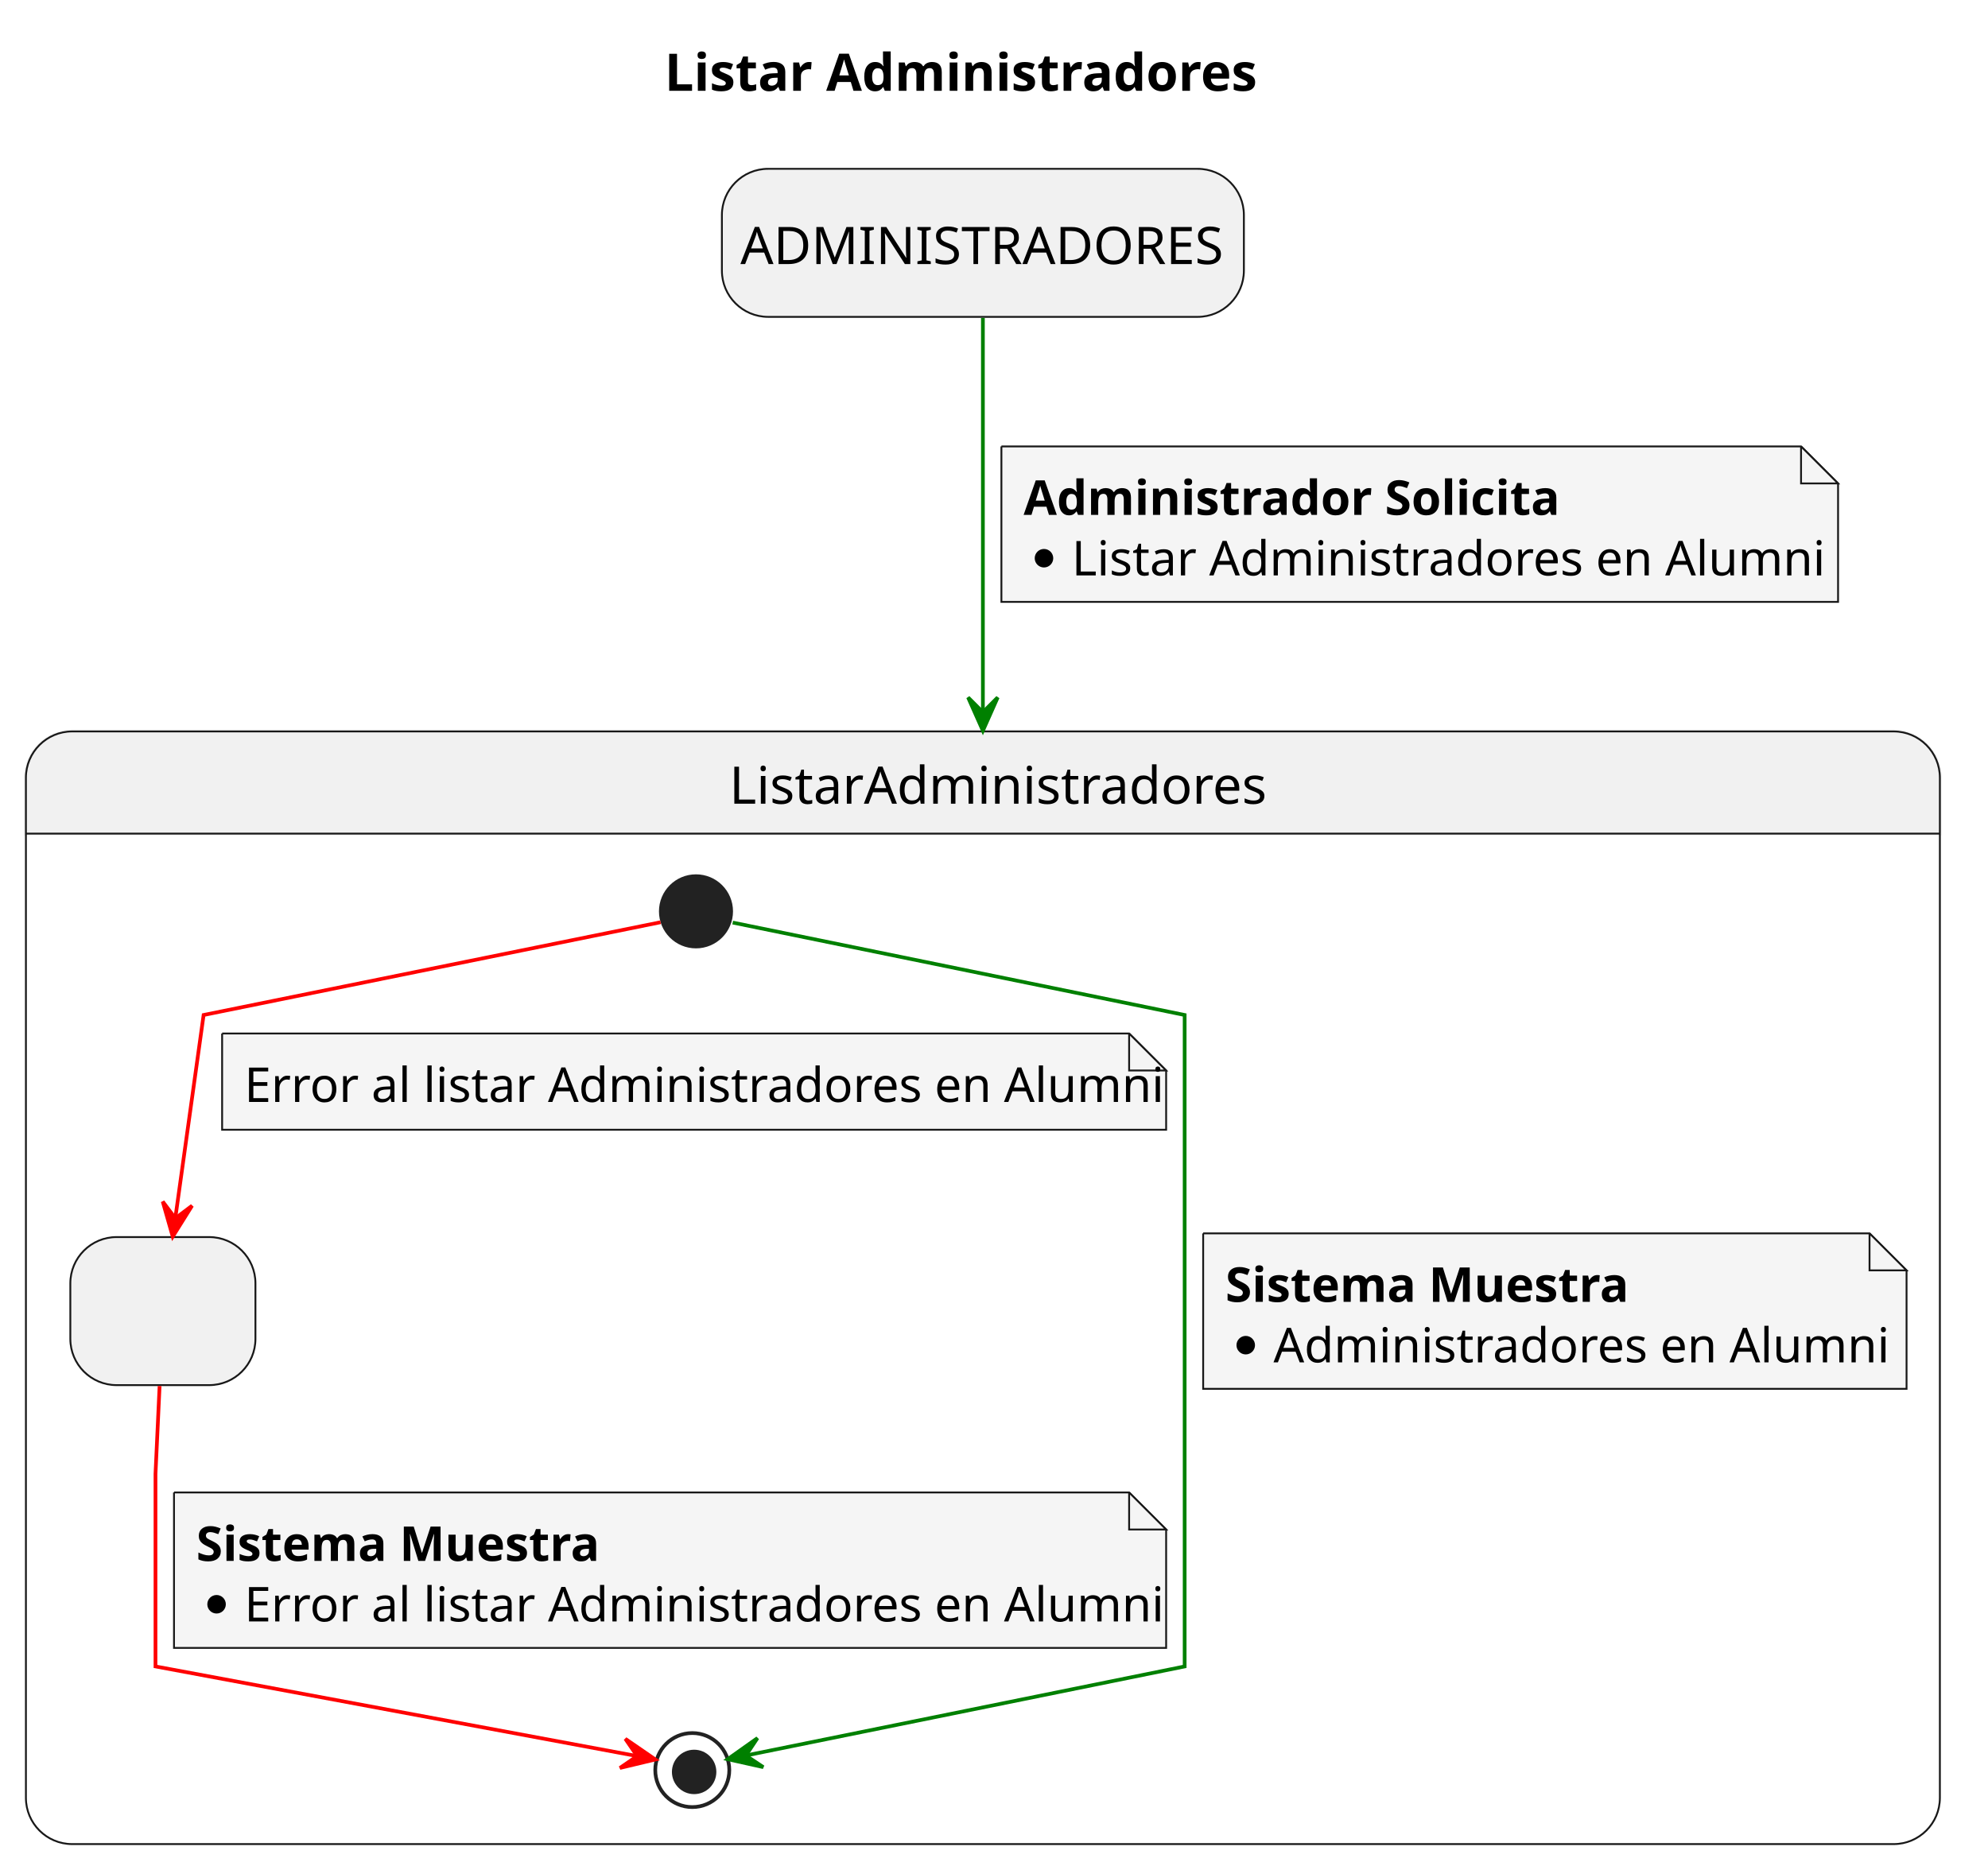
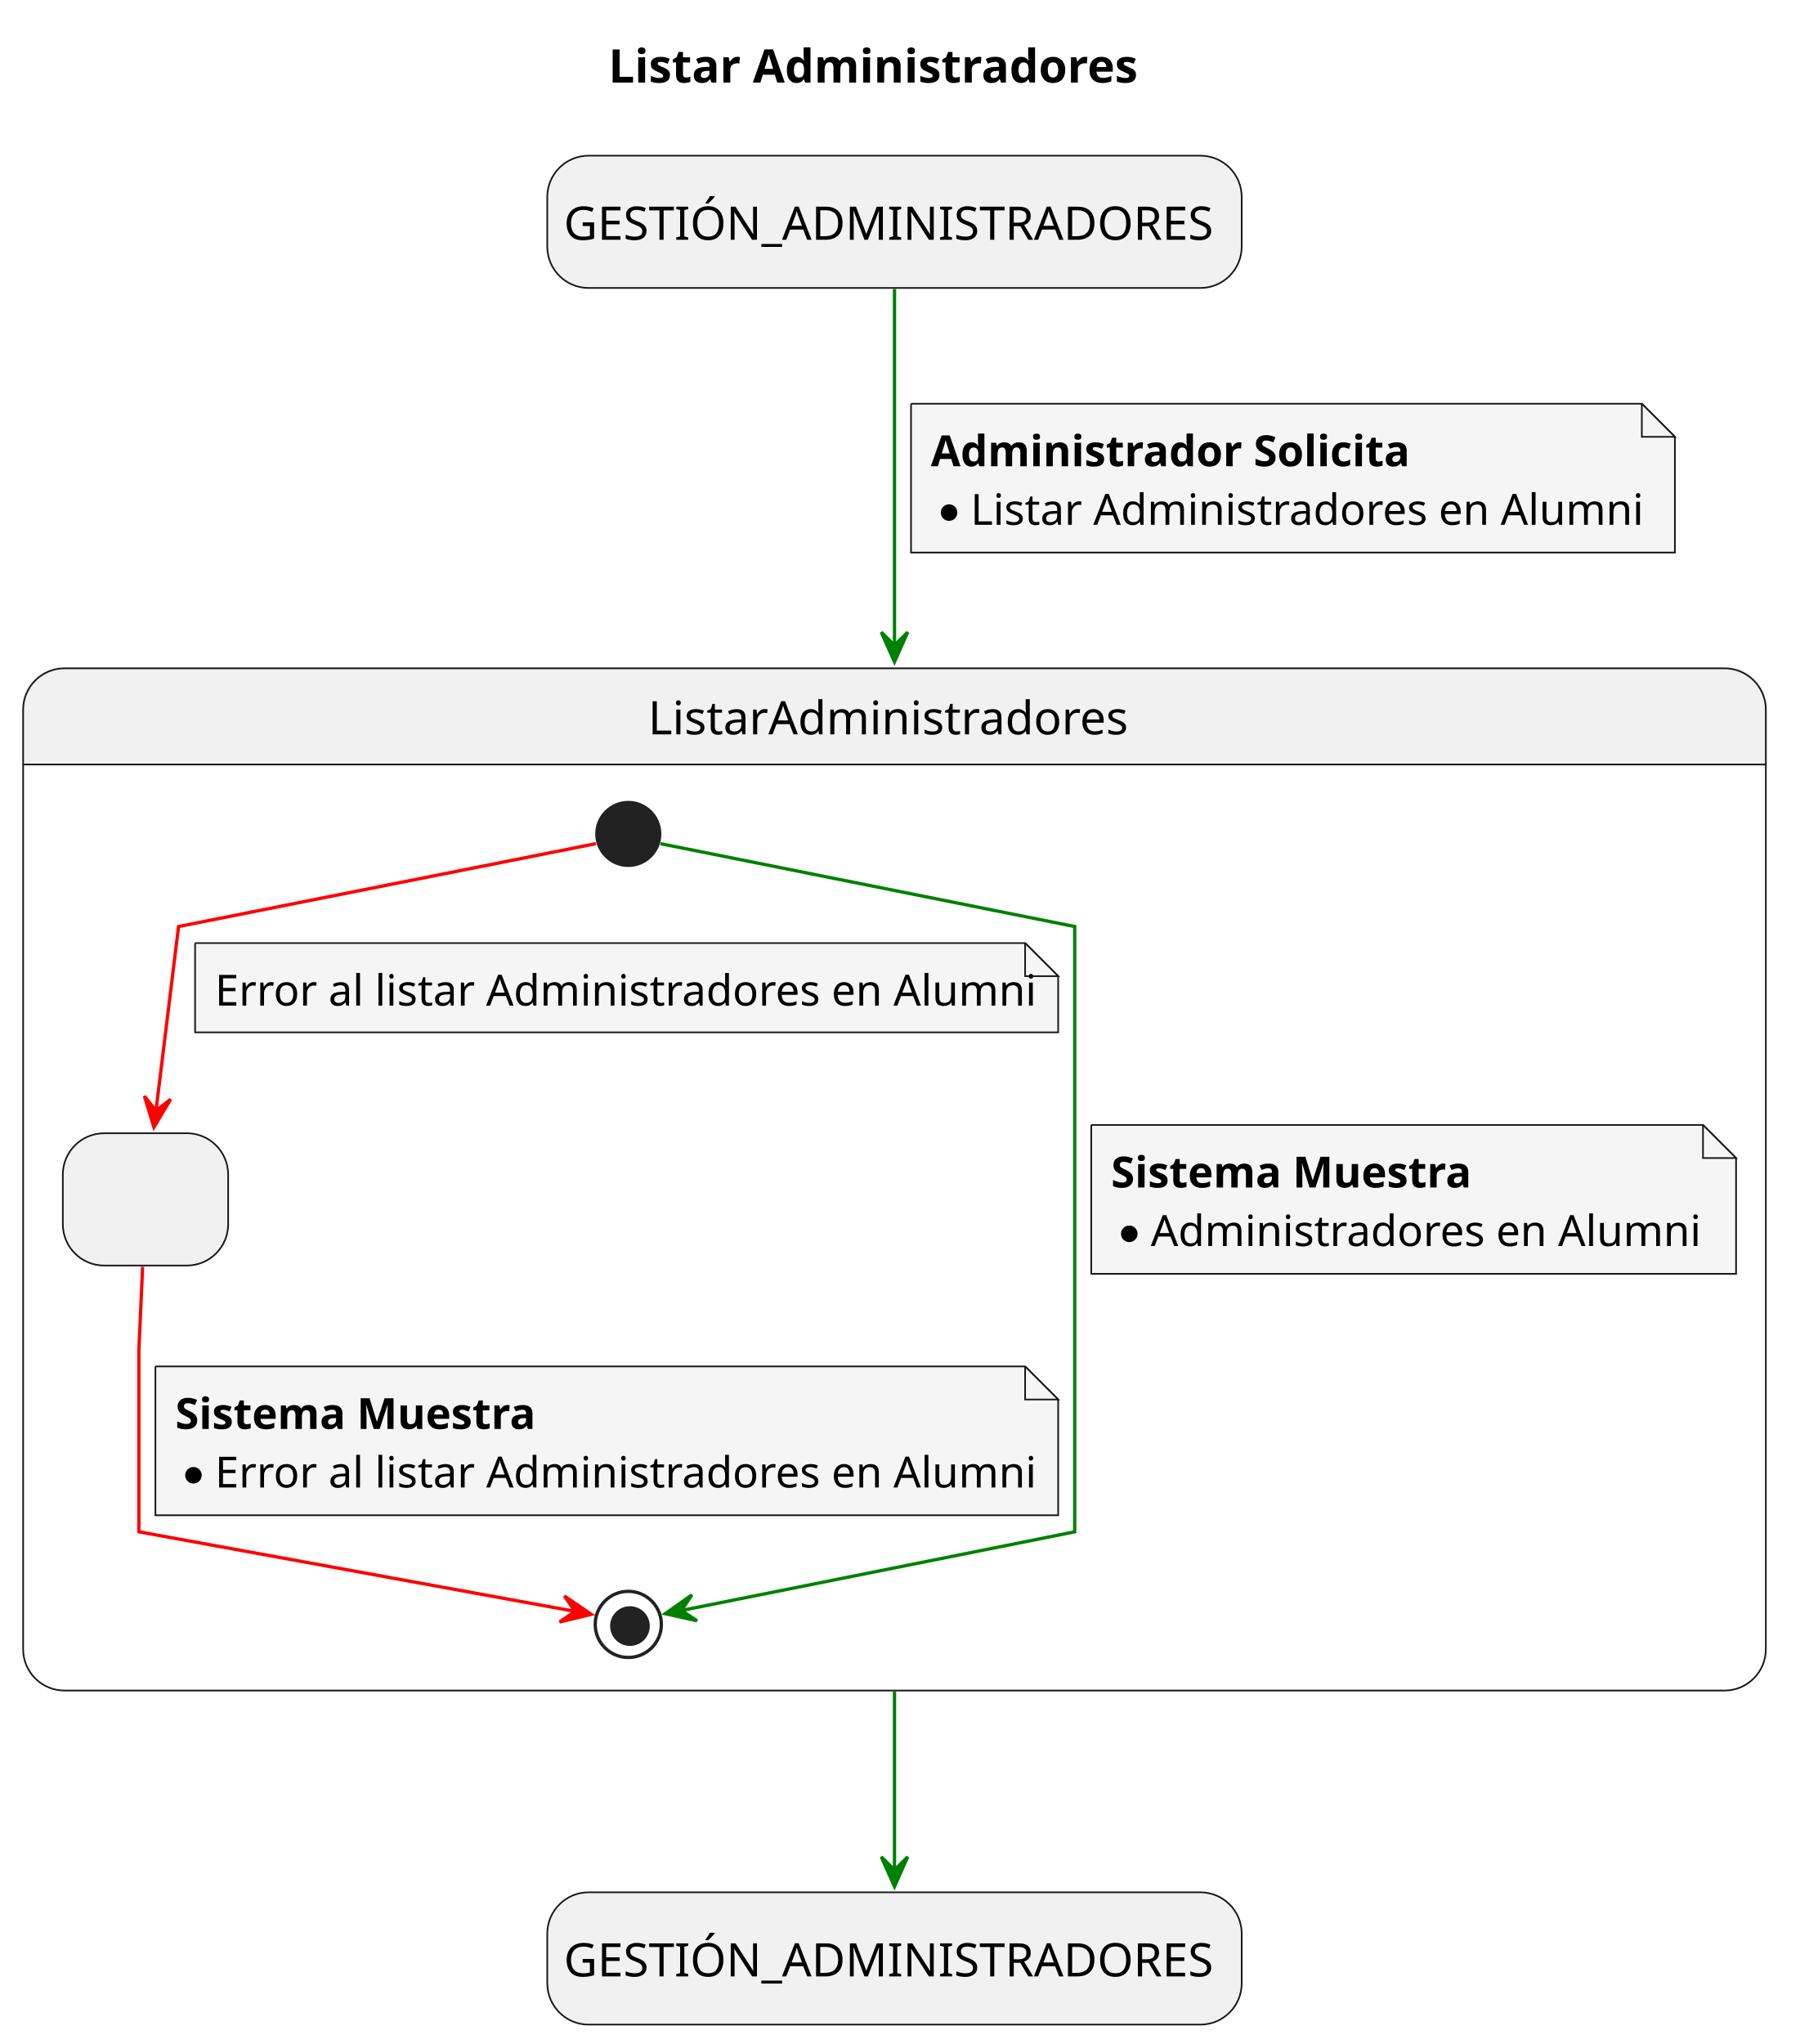
- <svg xmlns="http://www.w3.org/2000/svg" contentStyleType="text/css" height="504px" preserveAspectRatio="none" style="width:537px;height:504px;background:#FFFFFF;" version="1.1" viewBox="0 0 537 504" width="537px" zoomAndPan="magnify">
+ <svg xmlns="http://www.w3.org/2000/svg" contentStyleType="text/css" height="618px" preserveAspectRatio="none" style="width:547px;height:618px;background:#FFFFFF;" version="1.1" viewBox="0 0 547 618" width="547px" zoomAndPan="magnify">
  <defs />
  <g>
-     <rect fill="none" height="27.609" id="_title" style="stroke:none;stroke-width:1.0;" width="168" x="174.5" y="5" />
-     <text fill="#000000" font-family="sans-serif" font-size="14" font-weight="bold" lengthAdjust="spacing" textLength="158" x="179.5" y="24.533">Listar Administradores</text>
-     <rect fill="#F1F1F1" height="40" rx="12.5" ry="12.5" style="stroke:#181818;stroke-width:0.5;" width="141" x="195" y="45.609" />
-     <text fill="#000000" font-family="sans-serif" font-size="14" lengthAdjust="spacing" textLength="131" x="200" y="71.338">ADMINISTRADORES</text>
-     <path d="M19.5,197.609 L511.5,197.609 A12.5,12.5 0 0 1 524,210.109 L524,225.219 L7,225.219 L7,210.109 A12.5,12.5 0 0 1 19.5,197.609 " fill="#F1F1F1" style="stroke:#F1F1F1;stroke-width:1.0;" />
-     <rect fill="none" height="300.609" rx="12.5" ry="12.5" style="stroke:#181818;stroke-width:0.5;" width="517" x="7" y="197.609" />
-     <line style="stroke:#181818;stroke-width:0.5;" x1="7" x2="524" y1="225.219" y2="225.219" />
-     <text fill="#000000" font-family="sans-serif" font-size="14" lengthAdjust="spacing" textLength="137" x="197" y="217.143">ListarAdministradores</text>
-     <rect fill="#F1F1F1" height="40" rx="12.5" ry="12.5" style="stroke:#181818;stroke-width:0.5;" width="50" x="19" y="334.219" />
-     <text fill="#000000" font-family="sans-serif" font-size="14" lengthAdjust="spacing" textLength="4" x="42" y="359.947"> </text>
-     <ellipse cx="188" cy="246.219" fill="#222222" rx="10" ry="10" style="stroke:none;stroke-width:1.0;" />
-     <ellipse cx="187" cy="478.219" fill="none" rx="10" ry="10" style="stroke:#222222;stroke-width:1.0;" />
-     <ellipse cx="187.5" cy="478.719" fill="#222222" rx="6" ry="6" style="stroke:none;stroke-width:1.0;" />
+     <rect fill="none" height="29.068" id="_title" style="stroke:none;stroke-width:1.0;" width="169" x="179" y="5" />
+     <text fill="#000000" font-family="sans-serif" font-size="14" font-weight="bold" lengthAdjust="spacing" textLength="159" x="184" y="24.966">Listar Administradores</text>
+     <rect fill="#F1F1F1" height="40" rx="12.5" ry="12.5" style="stroke:#181818;stroke-width:0.5;" width="210" x="165.5" y="47.068" />
+     <text fill="#000000" font-family="sans-serif" font-size="14" lengthAdjust="spacing" textLength="200" x="170.5" y="72.5">GESTIÓN_ADMINISTRADORES</text>
+     <rect fill="#F1F1F1" height="40" rx="12.5" ry="12.5" style="stroke:#181818;stroke-width:0.5;" width="210" x="165.5" y="572.138" />
+     <text fill="#000000" font-family="sans-serif" font-size="14" lengthAdjust="spacing" textLength="200" x="170.5" y="597.57">GESTIÓN_ADMINISTRADORES</text>
+     <path d="M19.5,202.068 L521.5,202.068 A12.5,12.5 0 0 1 534,214.568 L534,231.136 L7,231.136 L7,214.568 A12.5,12.5 0 0 1 19.5,202.068 " fill="#F1F1F1" style="stroke:#F1F1F1;stroke-width:1.0;" />
+     <rect fill="none" height="309.068" rx="12.5" ry="12.5" style="stroke:#181818;stroke-width:0.5;" width="527" x="7" y="202.068" />
+     <line style="stroke:#181818;stroke-width:0.5;" x1="7" x2="534" y1="231.136" y2="231.136" />
+     <text fill="#000000" font-family="sans-serif" font-size="14" lengthAdjust="spacing" textLength="149" x="196" y="222.034">ListarAdministradores</text>
+     <rect fill="#F1F1F1" height="40" rx="12.5" ry="12.5" style="stroke:#181818;stroke-width:0.5;" width="50" x="19" y="342.636" />
+     <text fill="#000000" font-family="sans-serif" font-size="14" lengthAdjust="spacing" textLength="4" x="42" y="368.068"> </text>
+     <ellipse cx="190" cy="252.136" fill="#222222" rx="10" ry="10" style="stroke:none;stroke-width:1.0;" />
+     <ellipse cx="190" cy="491.136" fill="none" rx="10" ry="10" style="stroke:#222222;stroke-width:1.0;" />
+     <ellipse cx="190.5" cy="491.636" fill="#222222" rx="6" ry="6" style="stroke:none;stroke-width:1.0;" />
    <g id="link_*start*ListarAdministradores_*end*ListarAdministradores">
-       <path d="M197.92,249.249 C228.62,255.529 320,274.219 320,274.219 C320,274.219 320,450.219 320,450.219 C320,450.219 236.26,467.219 201.67,474.239 " fill="none" id="*start*ListarAdministradores-to-*end*ListarAdministradores" style="stroke:#008000;stroke-width:1.0;" />
-       <polygon fill="#008000" points="196.57,475.279,206.182,477.425,201.472,474.293,204.604,469.582,196.57,475.279" style="stroke:#008000;stroke-width:1.0;" />
-       <path d="M325,333.219 L325,375.219 L515,375.219 L515,343.219 L505,333.219 L325,333.219 " fill="#F5F5F5" style="stroke:#181818;stroke-width:0.5;" />
-       <path d="M505,333.219 L505,343.219 L515,343.219 L505,333.219 " fill="#F5F5F5" style="stroke:#181818;stroke-width:0.5;" />
-       <text fill="#000000" font-family="sans-serif" font-size="13" font-weight="bold" lengthAdjust="spacing" textLength="105" x="331" y="351.714">Sistema Muestra</text>
-       <ellipse cx="336.5" cy="363.422" fill="#000000" rx="2.5" ry="2.5" style="stroke:#000000;stroke-width:0.0;" />
-       <text fill="#000000" font-family="sans-serif" font-size="13" lengthAdjust="spacing" textLength="156" x="344" y="368.065">Administradores en Alumni</text>
+       <path d="M199.71,255.076 C230.66,261.266 325,280.136 325,280.136 C325,280.136 325,463.136 325,463.136 C325,463.136 241.39,479.856 205.77,486.986 " fill="none" id="*start*ListarAdministradores-to-*end*ListarAdministradores" style="stroke:#008000;stroke-width:1.0;" />
+       <polygon fill="#008000" points="201.19,487.896,210.801,490.048,206.092,486.913,209.228,482.204,201.19,487.896" style="stroke:#008000;stroke-width:1.0;" />
+       <path d="M330,340.136 L330,385.136 L525,385.136 L525,350.136 L515,340.136 L330,340.136 " fill="#F5F5F5" style="stroke:#181818;stroke-width:0.5;" />
+       <path d="M515,340.136 L515,350.136 L525,350.136 L515,340.136 " fill="#F5F5F5" style="stroke:#181818;stroke-width:0.5;" />
+       <text fill="#000000" font-family="sans-serif" font-size="13" font-weight="bold" lengthAdjust="spacing" textLength="110" x="336" y="359.033">Sistema Muestra</text>
+       <ellipse cx="341.5" cy="373.048" fill="#000000" rx="2.5" ry="2.5" style="stroke:#000000;stroke-width:0.0;" />
+       <text fill="#000000" font-family="sans-serif" font-size="13" lengthAdjust="spacing" textLength="162" x="348" y="376.739">Administradores en Alumni</text>
    </g>
    <g id="link_*start*ListarAdministradores_2">
-       <path d="M178.43,249.159 C147.94,255.349 55,274.219 55,274.219 C55,274.219 50.61,305.759 47.37,328.989 " fill="none" id="*start*ListarAdministradores-to-2" style="stroke:#FF0000;stroke-width:1.0;" />
-       <polygon fill="#FF0000" points="46.66,334.099,51.879,325.747,47.359,329.148,43.958,324.628,46.66,334.099" style="stroke:#FF0000;stroke-width:1.0;" />
-       <path d="M60,279.219 L60,305.219 L315,305.219 L315,289.219 L305,279.219 L60,279.219 " fill="#F5F5F5" style="stroke:#181818;stroke-width:0.5;" />
-       <path d="M305,279.219 L305,289.219 L315,289.219 L305,279.219 " fill="#F5F5F5" style="stroke:#181818;stroke-width:0.5;" />
-       <text fill="#000000" font-family="sans-serif" font-size="13" lengthAdjust="spacing" textLength="234" x="66" y="297.714">Error al listar Administradores en Alumni</text>
+       <path d="M180.22,255.076 C149.04,261.266 54,280.136 54,280.136 C54,280.136 50.06,312.226 47.13,336.136 " fill="none" id="*start*ListarAdministradores-to-2" style="stroke:#FF0000;stroke-width:1.0;" />
+       <polygon fill="#FF0000" points="46.55,340.816,51.602,332.362,47.151,335.852,43.66,331.4,46.55,340.816" style="stroke:#FF0000;stroke-width:1.0;" />
+       <path d="M59,285.136 L59,312.136 L320,312.136 L320,295.136 L310,285.136 L59,285.136 " fill="#F5F5F5" style="stroke:#181818;stroke-width:0.5;" />
+       <path d="M310,285.136 L310,295.136 L320,295.136 L310,285.136 " fill="#F5F5F5" style="stroke:#181818;stroke-width:0.5;" />
+       <text fill="#000000" font-family="sans-serif" font-size="13" lengthAdjust="spacing" textLength="240" x="65" y="304.033">Error al listar Administradores en Alumni</text>
    </g>
    <g id="link_2_*end*ListarAdministradores">
-       <path d="M43.11,374.459 C42.57,385.909 42,398.219 42,398.219 C42,398.219 42,450.219 42,450.219 C42,450.219 134.91,467.519 171.99,474.419 " fill="none" id="2-to-*end*ListarAdministradores" style="stroke:#FF0000;stroke-width:1.0;" />
-       <polygon fill="#FF0000" points="177.03,475.359,168.913,469.78,172.114,474.444,167.45,477.645,177.03,475.359" style="stroke:#FF0000;stroke-width:1.0;" />
-       <path d="M47,403.219 L47,445.219 L315,445.219 L315,413.219 L305,403.219 L47,403.219 " fill="#F5F5F5" style="stroke:#181818;stroke-width:0.5;" />
-       <path d="M305,403.219 L305,413.219 L315,413.219 L305,403.219 " fill="#F5F5F5" style="stroke:#181818;stroke-width:0.5;" />
-       <text fill="#000000" font-family="sans-serif" font-size="13" font-weight="bold" lengthAdjust="spacing" textLength="105" x="53" y="421.714">Sistema Muestra</text>
-       <ellipse cx="58.5" cy="433.422" fill="#000000" rx="2.5" ry="2.5" style="stroke:#000000;stroke-width:0.0;" />
-       <text fill="#000000" font-family="sans-serif" font-size="13" lengthAdjust="spacing" textLength="234" x="66" y="438.065">Error al listar Administradores en Alumni</text>
+       <path d="M43.13,383.026 C42.59,395.016 42,408.136 42,408.136 C42,408.136 42,463.136 42,463.136 C42,463.136 136.15,480.316 174.27,487.266 " fill="none" id="2-to-*end*ListarAdministradores" style="stroke:#FF0000;stroke-width:1.0;" />
+       <polygon fill="#FF0000" points="178.8,488.096,170.668,482.54,173.882,487.195,169.227,490.409,178.8,488.096" style="stroke:#FF0000;stroke-width:1.0;" />
+       <path d="M47,413.136 L47,458.136 L320,458.136 L320,423.136 L310,413.136 L47,413.136 " fill="#F5F5F5" style="stroke:#181818;stroke-width:0.5;" />
+       <path d="M310,413.136 L310,423.136 L320,423.136 L310,413.136 " fill="#F5F5F5" style="stroke:#181818;stroke-width:0.5;" />
+       <text fill="#000000" font-family="sans-serif" font-size="13" font-weight="bold" lengthAdjust="spacing" textLength="110" x="53" y="432.033">Sistema Muestra</text>
+       <ellipse cx="58.5" cy="446.048" fill="#000000" rx="2.5" ry="2.5" style="stroke:#000000;stroke-width:0.0;" />
+       <text fill="#000000" font-family="sans-serif" font-size="13" lengthAdjust="spacing" textLength="240" x="65" y="449.739">Error al listar Administradores en Alumni</text>
    </g>
    <g id="link_startState_ListarAdministradores">
-       <path d="M265.5,85.889 C265.5,108.899 265.5,149.659 265.5,192.219 " fill="none" id="startState-to-ListarAdministradores" style="stroke:#008000;stroke-width:1.0;" />
-       <polygon fill="#008000" points="265.5,197.419,269.5,188.419,265.5,192.419,261.5,188.419,265.5,197.419" style="stroke:#008000;stroke-width:1.0;" />
-       <path d="M270.5,120.609 L270.5,162.609 L496.5,162.609 L496.5,130.609 L486.5,120.609 L270.5,120.609 " fill="#F5F5F5" style="stroke:#181818;stroke-width:0.5;" />
-       <path d="M486.5,120.609 L486.5,130.609 L496.5,130.609 L486.5,120.609 " fill="#F5F5F5" style="stroke:#181818;stroke-width:0.5;" />
-       <text fill="#000000" font-family="sans-serif" font-size="13" font-weight="bold" lengthAdjust="spacing" textLength="141" x="276.5" y="139.105">Administrador Solicita</text>
-       <ellipse cx="282" cy="150.812" fill="#000000" rx="2.5" ry="2.5" style="stroke:#000000;stroke-width:0.0;" />
-       <text fill="#000000" font-family="sans-serif" font-size="13" lengthAdjust="spacing" textLength="192" x="289.5" y="155.456">Listar Administradores en Alumni</text>
+       <path d="M270.5,87.378 C270.5,110.608 270.5,151.898 270.5,195.238 " fill="none" id="startState-to-ListarAdministradores" style="stroke:#008000;stroke-width:1.0;" />
+       <polygon fill="#008000" points="270.5,200.128,274.5,191.128,270.5,195.128,266.5,191.128,270.5,200.128" style="stroke:#008000;stroke-width:1.0;" />
+       <path d="M275.5,122.068 L275.5,167.068 L506.5,167.068 L506.5,132.068 L496.5,122.068 L275.5,122.068 " fill="#F5F5F5" style="stroke:#181818;stroke-width:0.5;" />
+       <path d="M496.5,122.068 L496.5,132.068 L506.5,132.068 L496.5,122.068 " fill="#F5F5F5" style="stroke:#181818;stroke-width:0.5;" />
+       <text fill="#000000" font-family="sans-serif" font-size="13" font-weight="bold" lengthAdjust="spacing" textLength="146" x="281.5" y="140.965">Administrador Solicita</text>
+       <ellipse cx="287" cy="154.98" fill="#000000" rx="2.5" ry="2.5" style="stroke:#000000;stroke-width:0.0;" />
+       <text fill="#000000" font-family="sans-serif" font-size="13" lengthAdjust="spacing" textLength="198" x="293.5" y="158.671">Listar Administradores en Alumni</text>
+     </g>
+     <g id="link_ListarAdministradores_endState">
+       <path d="M270.5,511.418 C270.5,532.308 270.5,551.428 270.5,565.698 " fill="none" id="ListarAdministradores-to-endState" style="stroke:#008000;stroke-width:1.0;" />
+       <polygon fill="#008000" points="270.5,570.398,274.5,561.398,270.5,565.398,266.5,561.398,270.5,570.398" style="stroke:#008000;stroke-width:1.0;" />
    </g>
  </g>
</svg>
